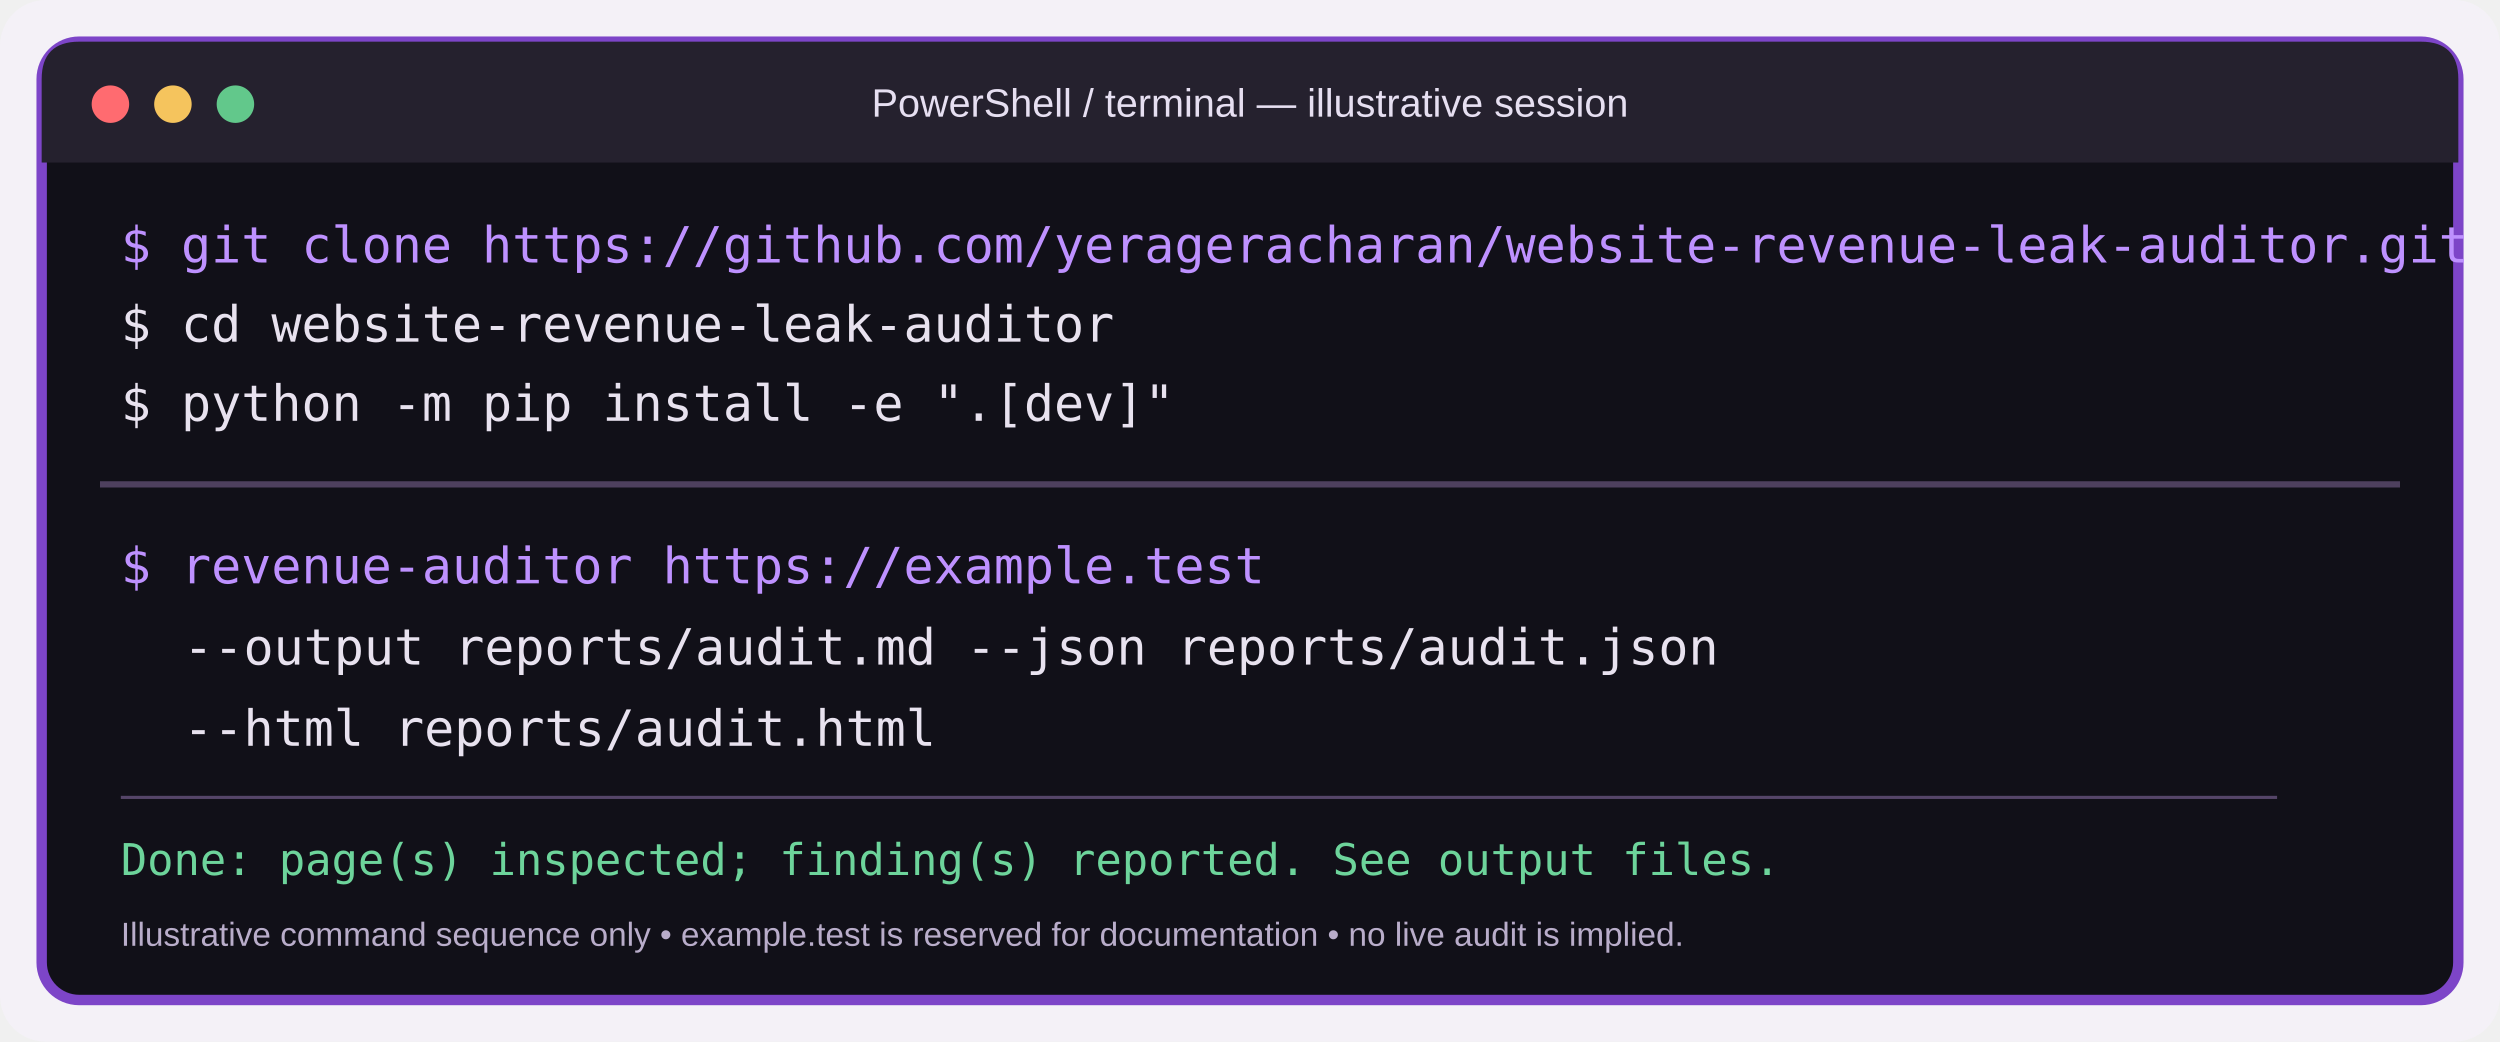
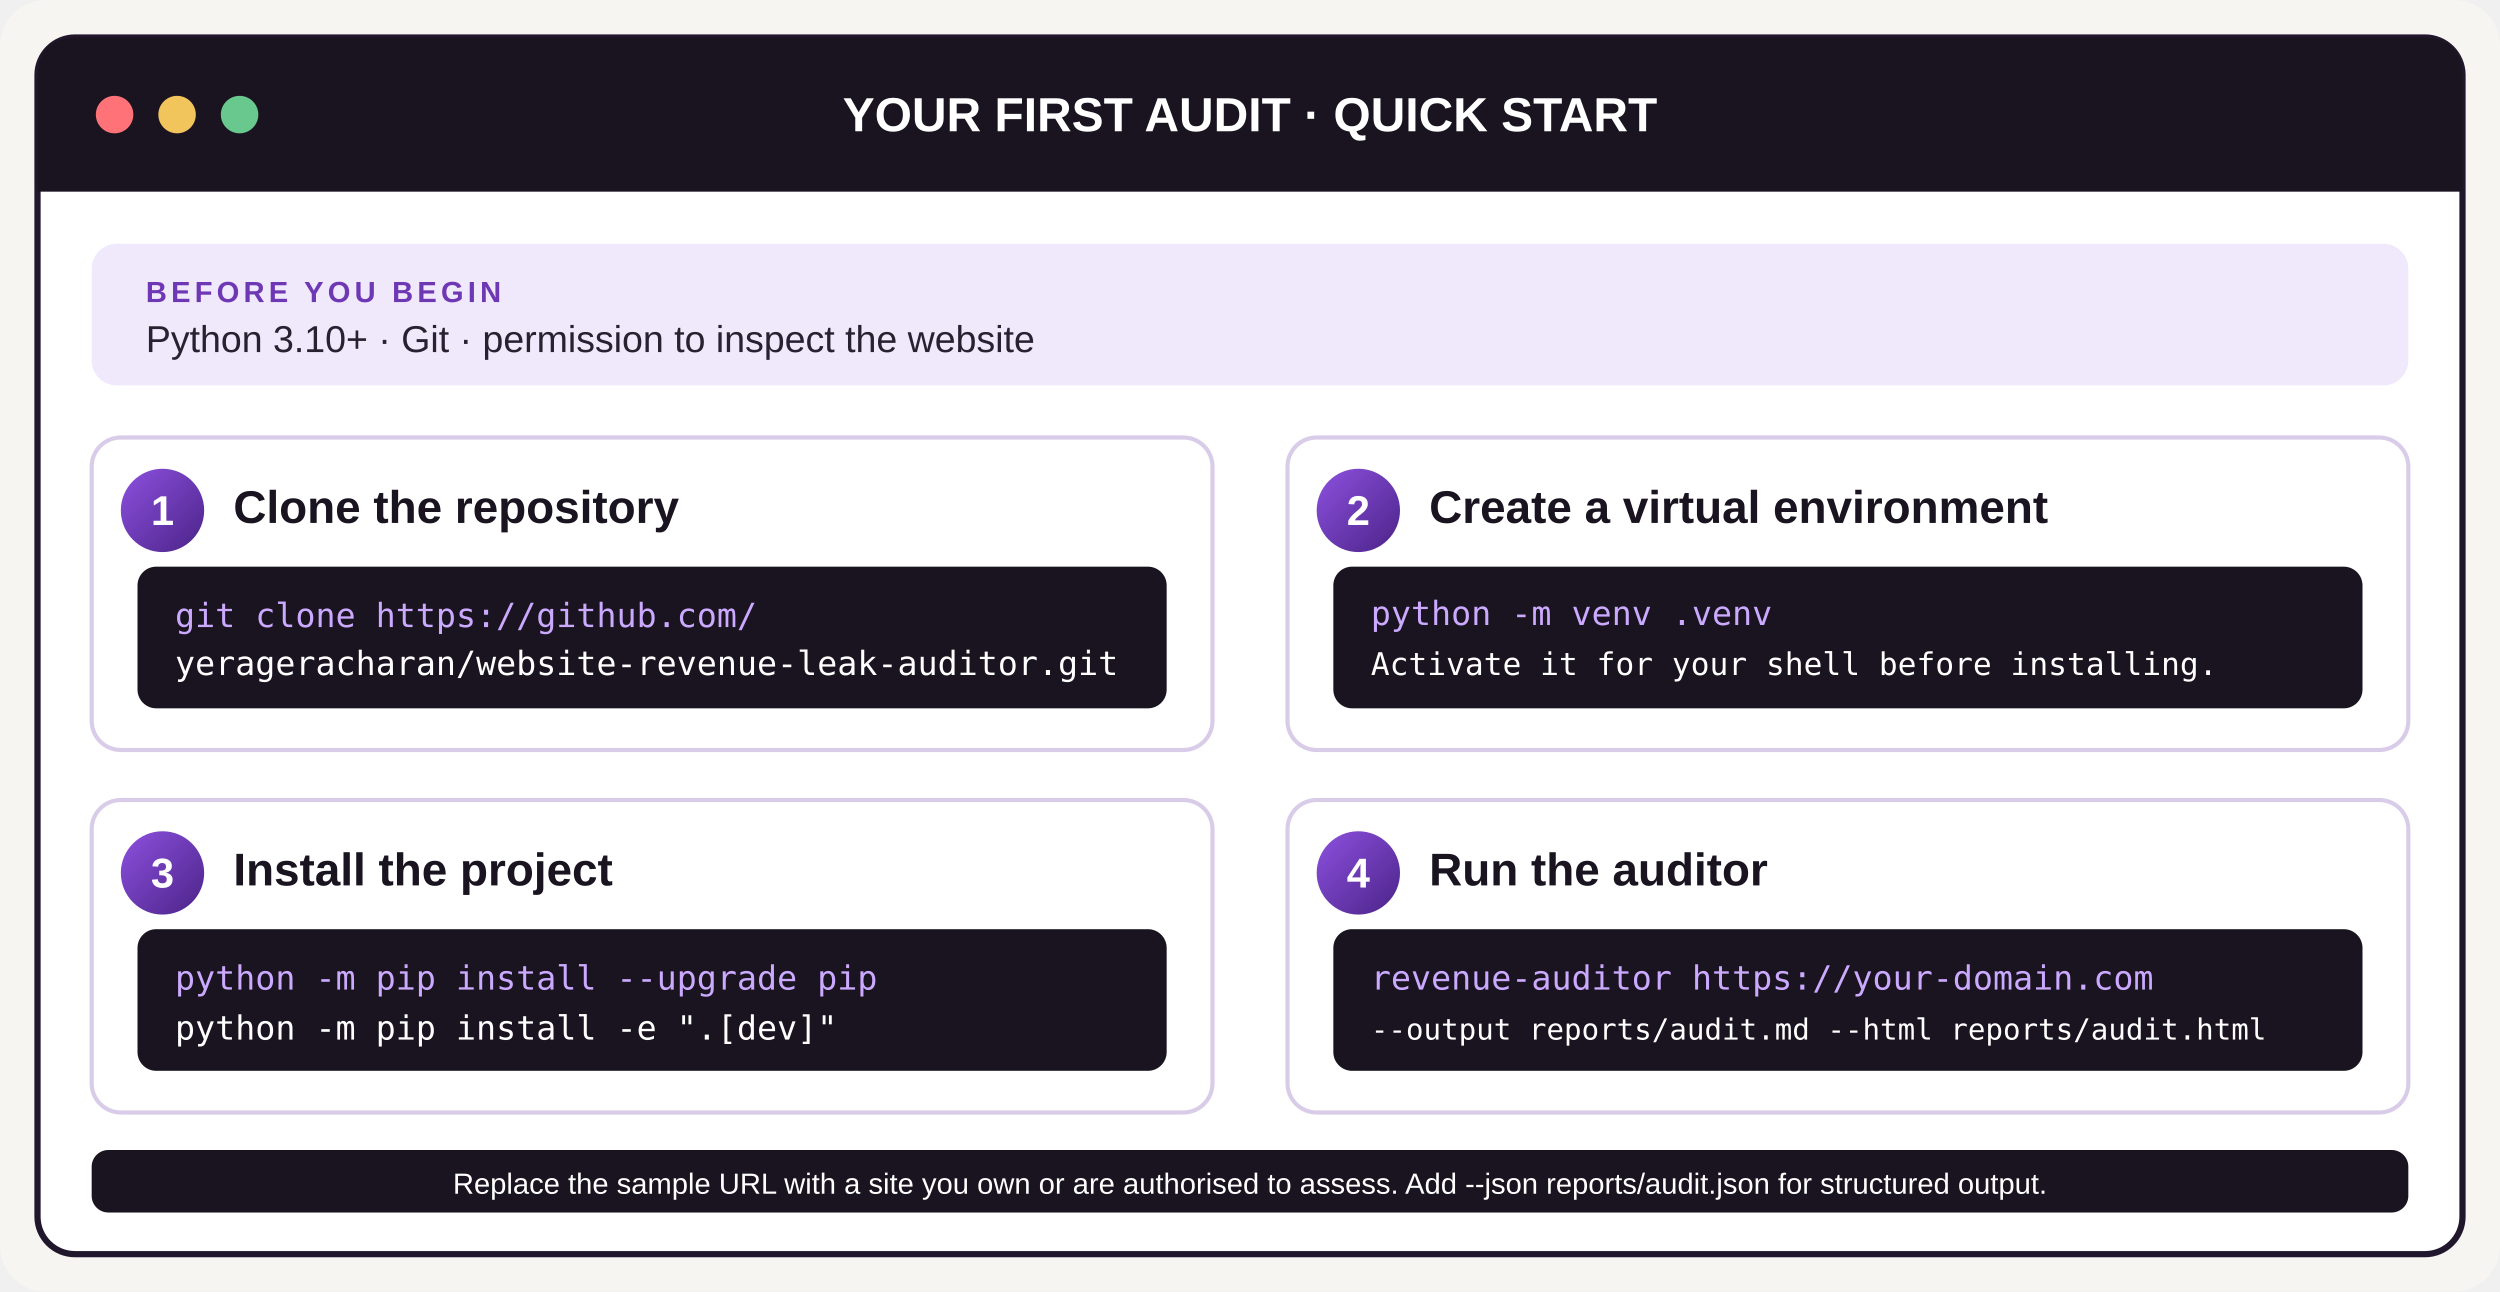
- <svg xmlns="http://www.w3.org/2000/svg" width="1200" height="500" viewBox="0 0 1200 500" role="img" aria-labelledby="title desc">
-   <rect width="1200" height="500" rx="22" fill="#f4f1f7" />
-   <rect x="20" y="20" width="1160" height="460" rx="18" fill="#111018" stroke="#7d45c8" stroke-width="5" />
-   <path d="M20 38Q20 20 38 20H1162Q1180 20 1180 38V78H20Z" fill="#25212e" />
-   <circle cx="53" cy="50" r="9" fill="#ff6b70" />
-   <circle cx="83" cy="50" r="9" fill="#f5c45d" />
-   <circle cx="113" cy="50" r="9" fill="#62c88b" />
-   <text x="600" y="56" text-anchor="middle" font-family="Arial,sans-serif" font-size="19" fill="#e6dff1">PowerShell / terminal — illustrative session</text>
-   <text x="58" y="126" font-family="Consolas,monospace" font-size="24" fill="#be91ff">$ git clone https://github.com/yerageracharan/website-revenue-leak-auditor.git</text>
-   <text x="58" y="164" font-family="Consolas,monospace" font-size="24" fill="#e8e2ef">$ cd website-revenue-leak-auditor</text>
-   <text x="58" y="202" font-family="Consolas,monospace" font-size="24" fill="#e8e2ef">$ python -m pip install -e ".[dev]"</text>
-   <rect x="48" y="231" width="1104" height="3" fill="#4e405e" />
-   <text x="58" y="280" font-family="Consolas,monospace" font-size="24" fill="#be91ff">$ revenue-auditor https://example.test </text>
-   <text x="88" y="319" font-family="Consolas,monospace" font-size="24" fill="#e8e2ef">  --output reports/audit.md --json reports/audit.json </text>
-   <text x="88" y="358" font-family="Consolas,monospace" font-size="24" fill="#e8e2ef">  --html reports/audit.html</text>
-   <rect x="58" y="382" width="1035" height="1.5" fill="#554568" />
-   <text x="58" y="420" font-family="Consolas,monospace" font-size="21" fill="#6dd49b">Done: page(s) inspected; finding(s) reported. See output files.</text>
-   <text x="58" y="454" font-family="Arial,sans-serif" font-size="16" fill="#b9adca">Illustrative command sequence only • example.test is reserved for documentation • no live audit is implied.</text>
+ <svg xmlns="http://www.w3.org/2000/svg" width="1200" height="620" viewBox="0 0 1200 620" role="img" aria-labelledby="title desc">
+   <defs>
+     <linearGradient id="head" x2="1" y2="1">
+       <stop stop-color="#8d51df" />
+       <stop offset="1" stop-color="#4b2388" />
+     </linearGradient>
+     <pattern id="dots" width="10" height="10" patternUnits="userSpaceOnUse">
+       <circle cx="2" cy="2" r="1" fill="#b793e8" opacity=".3" />
+     </pattern>
+   </defs>
+   <rect width="1200" height="620" rx="22" fill="#f7f5f1" />
+   <rect x="18" y="18" width="1164" height="584" rx="18" fill="#fff" stroke="#21172c" stroke-width="3" />
+   <path d="M18 37Q18 18 37 18H1163Q1182 18 1182 37V92H18Z" fill="#19141f" />
+   <circle cx="55" cy="55" r="9" fill="#ff7277" />
+   <circle cx="85" cy="55" r="9" fill="#f2c45c" />
+   <circle cx="115" cy="55" r="9" fill="#68c88e" />
+   <text x="600" y="63" text-anchor="middle" font-family="Arial,sans-serif" font-size="23" font-weight="700" fill="#fff">YOUR FIRST AUDIT · QUICK START</text>
+   <rect x="44" y="117" width="1112" height="68" rx="12" fill="#f0e8fb" />
+   <text x="70" y="145" font-family="Arial,sans-serif" font-size="14" font-weight="800" fill="#6e38b5" letter-spacing="2">BEFORE YOU BEGIN</text>
+   <text x="70" y="169" font-family="Arial,sans-serif" font-size="18" fill="#29212f">Python 3.10+ · Git · permission to inspect the website</text>
+   <g font-family="Arial,sans-serif">
+     <rect x="44" y="210" width="538" height="150" rx="14" fill="#fff" stroke="#d9cce9" stroke-width="2" />
+     <circle cx="78" cy="245" r="20" fill="url(#head)" />
+     <text x="78" y="252" text-anchor="middle" font-size="20" font-weight="800" fill="#fff">1</text>
+     <text x="112" y="251" font-size="22" font-weight="800" fill="#19141f">Clone the repository</text>
+     <rect x="66" y="272" width="494" height="68" rx="9" fill="#19141f" />
+     <text x="84" y="301" font-family="Consolas,monospace" font-size="16" fill="#cba9ff">git clone https://github.com/</text>
+     <text x="84" y="324" font-family="Consolas,monospace" font-size="16" fill="#fff">yerageracharan/website-revenue-leak-auditor.git</text>
+     <rect x="618" y="210" width="538" height="150" rx="14" fill="#fff" stroke="#d9cce9" stroke-width="2" />
+     <circle cx="652" cy="245" r="20" fill="url(#head)" />
+     <text x="652" y="252" text-anchor="middle" font-size="20" font-weight="800" fill="#fff">2</text>
+     <text x="686" y="251" font-size="22" font-weight="800" fill="#19141f">Create a virtual environment</text>
+     <rect x="640" y="272" width="494" height="68" rx="9" fill="#19141f" />
+     <text x="658" y="300" font-family="Consolas,monospace" font-size="16" fill="#cba9ff">python -m venv .venv</text>
+     <text x="658" y="324" font-family="Consolas,monospace" font-size="15" fill="#fff">Activate it for your shell before installing.</text>
+     <rect x="44" y="384" width="538" height="150" rx="14" fill="#fff" stroke="#d9cce9" stroke-width="2" />
+     <circle cx="78" cy="419" r="20" fill="url(#head)" />
+     <text x="78" y="426" text-anchor="middle" font-size="20" font-weight="800" fill="#fff">3</text>
+     <text x="112" y="425" font-size="22" font-weight="800" fill="#19141f">Install the project</text>
+     <rect x="66" y="446" width="494" height="68" rx="9" fill="#19141f" />
+     <text x="84" y="475" font-family="Consolas,monospace" font-size="16" fill="#cba9ff">python -m pip install --upgrade pip</text>
+     <text x="84" y="499" font-family="Consolas,monospace" font-size="16" fill="#fff">python -m pip install -e ".[dev]"</text>
+     <rect x="618" y="384" width="538" height="150" rx="14" fill="#fff" stroke="#d9cce9" stroke-width="2" />
+     <circle cx="652" cy="419" r="20" fill="url(#head)" />
+     <text x="652" y="426" text-anchor="middle" font-size="20" font-weight="800" fill="#fff">4</text>
+     <text x="686" y="425" font-size="22" font-weight="800" fill="#19141f">Run the auditor</text>
+     <rect x="640" y="446" width="494" height="68" rx="9" fill="#19141f" />
+     <text x="658" y="475" font-family="Consolas,monospace" font-size="16" fill="#cba9ff">revenue-auditor https://your-domain.com</text>
+     <text x="658" y="499" font-family="Consolas,monospace" font-size="14" fill="#fff">--output reports/audit.md --html reports/audit.html</text>
+   </g>
+   <rect x="44" y="552" width="1112" height="30" rx="8" fill="#19141f" />
+   <text x="600" y="573" text-anchor="middle" font-family="Arial,sans-serif" font-size="14" fill="#fff">Replace the sample URL with a site you own or are authorised to assess. Add --json reports/audit.json for structured output.</text>
</svg>
